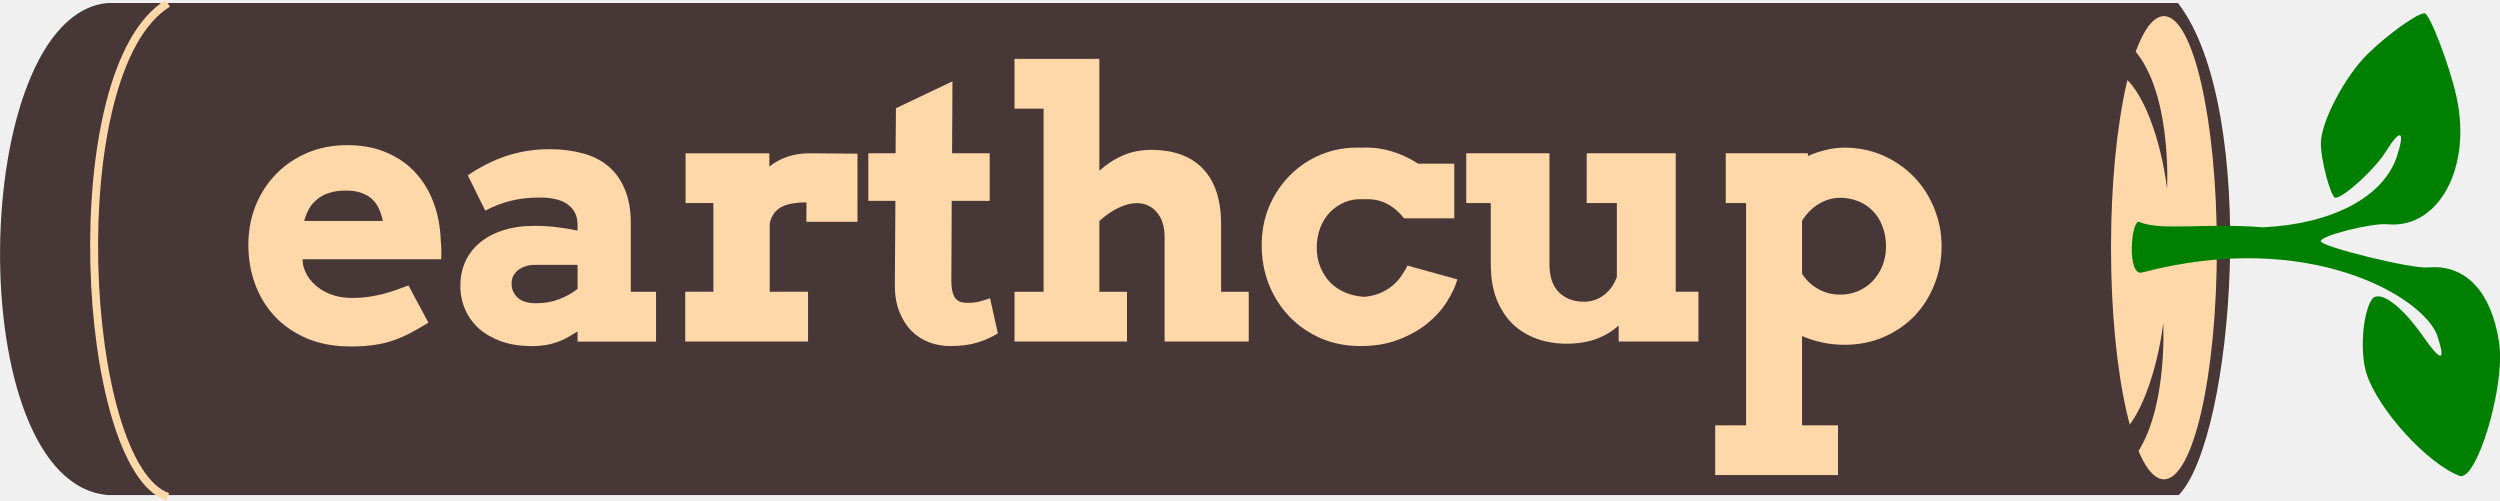
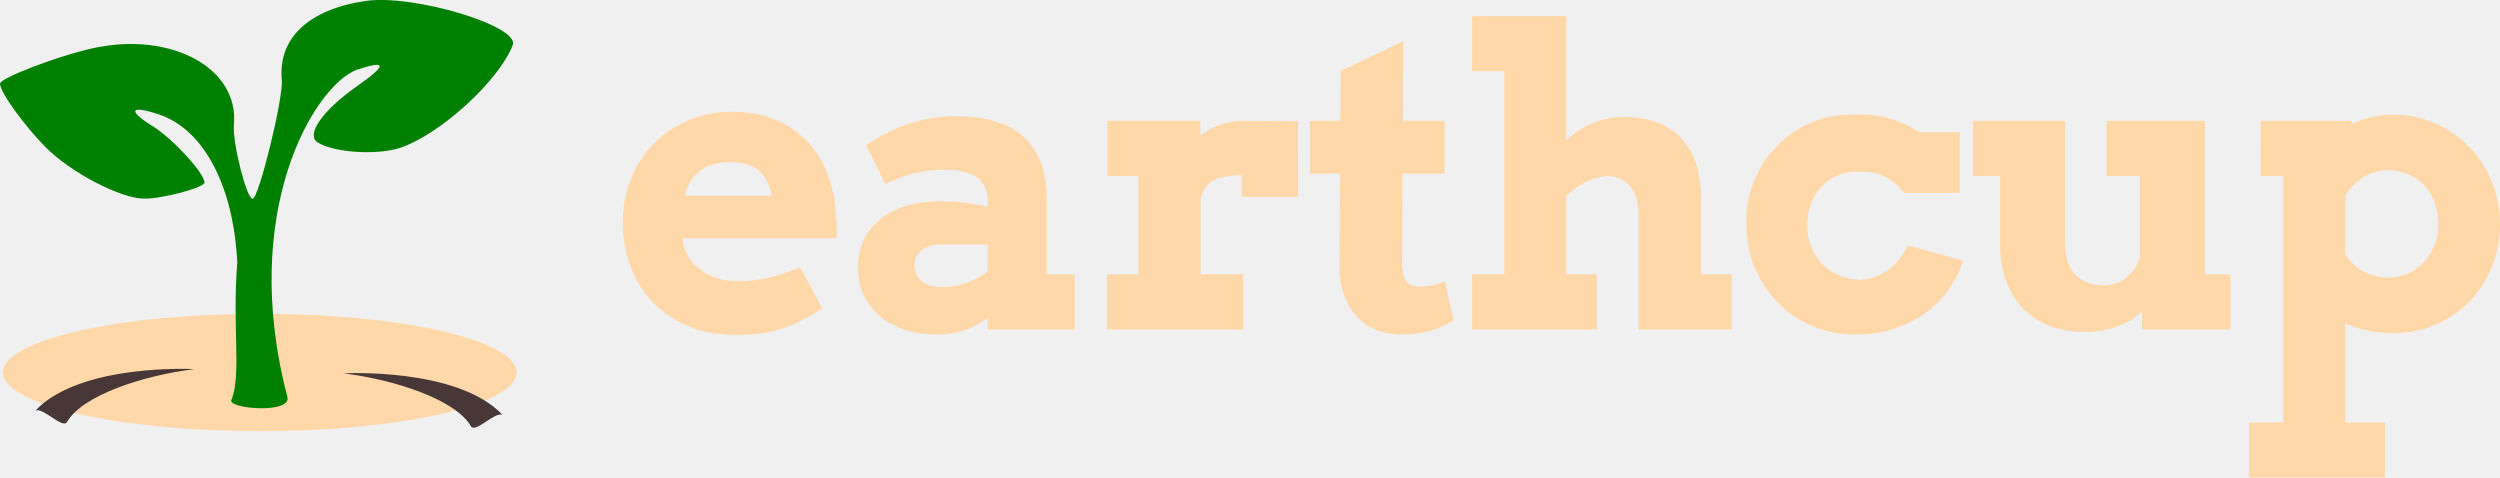
- <svg xmlns="http://www.w3.org/2000/svg" width="83.458mm" height="16.714mm" version="1.1" viewBox="0 0 83.458 16.714">
-   <g transform="translate(-28.411 -125.23)">
-     <path d="m32.019 125.33h69.1c2.734 3.556 1.87 14.522 0.025 16.427h-69.124c-4.947-0.397-4.67-16.041 0-16.427z" fill="#483737" />
-     <g transform="matrix(.30339 0 0 .30339 11.722 22.692)" aria-label="earthcup.io">
-       <g fill="#ffd8aa" stroke-width="1.024">
-         <path d="m88.295 366.5 0.06 0.62q0.22 0.9 0.74 1.579 0.54 0.68 1.26 1.14t1.599 0.7q0.88 0.22 1.779 0.22 0.9 0 1.699-0.1 0.82-0.12 1.579-0.3 0.76-0.2 1.479-0.44 0.72-0.26 1.459-0.54l2.199 4.098q-1.14 0.7-2.099 1.2-0.94 0.48-1.899 0.8-0.96 0.32-2.039 0.46-1.08 0.16-2.519 0.16-2.699 0-4.798-0.88-2.099-0.9-3.539-2.419-1.419-1.519-2.179-3.559-0.74-2.039-0.74-4.318t0.78-4.278q0.8-1.999 2.239-3.479 1.439-1.499 3.439-2.359 1.999-0.86 4.438-0.86 2.439 0 4.318 0.82 1.899 0.8 3.199 2.239 1.3 1.419 1.999 3.359 0.7 1.919 0.76 4.138 0.06 0.5 0.06 1 0.02 0.48-0.02 1zm4.778-7.557q-1.12 0-1.919 0.28-0.78 0.26-1.319 0.74-0.54 0.46-0.86 1.06t-0.5 1.26h8.657q-0.14-0.68-0.4-1.28t-0.72-1.06q-0.46-0.46-1.179-0.72-0.7-0.28-1.759-0.28z" />
-         <path d="m118.56 374.44q-0.7 0.44-1.28 0.76-0.58 0.3-1.159 0.48-0.58 0.2-1.2 0.28-0.62 0.1-1.359 0.1-1.859 0-3.339-0.5-1.459-0.52-2.479-1.399-1-0.9-1.539-2.099-0.54-1.22-0.54-2.639 0-1.439 0.54-2.659 0.56-1.22 1.599-2.079 1.04-0.88 2.539-1.359 1.519-0.5 3.459-0.5 1.419 0 2.579 0.16 1.179 0.14 2.179 0.36v-0.64q0-0.78-0.3-1.339-0.3-0.58-0.84-0.94-0.54-0.38-1.3-0.54-0.76-0.18-1.659-0.18-1.879 0-3.319 0.38-1.419 0.36-2.739 1.06l-1.919-3.878q2.039-1.399 4.258-2.139 2.239-0.74 4.738-0.74 1.939 0 3.579 0.44 1.659 0.42 2.839 1.399 1.179 0.96 1.839 2.519 0.68 1.559 0.68 3.799v7.537h2.779v5.478h-8.637zm-4.558-3.099q1.419 0 2.579-0.46 1.159-0.46 1.979-1.12v-2.639h-4.798q-0.46 0-0.9 0.14-0.44 0.14-0.8 0.4-0.34 0.26-0.56 0.64-0.2 0.38-0.2 0.88 0 0.92 0.66 1.539 0.68 0.62 2.039 0.62z" />
-         <path d="m149.36 362.38h-5.618v-2.139q-0.82 0-1.499 0.12-0.68 0.1-1.2 0.36-0.5 0.26-0.86 0.72-0.34 0.46-0.48 1.14v7.497h4.218v5.478h-13.515v-5.478h3.099v-9.756h-3.059v-5.478h9.216v1.459q0.88-0.7 1.979-1.08t2.399-0.38q1.319 0 2.719 0.02 1.399 0.02 2.599 0.02z" />
-         <path d="m159.77 354.84h4.138v5.238h-4.178l-0.04 8.757q0 0.76 0.12 1.24 0.12 0.46 0.34 0.74 0.24 0.28 0.56 0.38 0.32 0.1 0.74 0.1 0.76 0 1.339-0.14 0.58-0.16 1.159-0.36l0.86 3.858q-1.02 0.64-2.279 1.02-1.24 0.38-2.959 0.38-1.22 0-2.339-0.42-1.1-0.42-1.939-1.26-0.84-0.86-1.339-2.139-0.5-1.28-0.48-2.979l0.06-9.176h-2.979v-5.238h2.999l0.04-4.958 6.218-2.959z" />
-         <path d="m166.64 344.45h9.336v12.315q1.179-1.08 2.579-1.679 1.419-0.62 3.119-0.62 3.739 0 5.718 2.099 1.979 2.079 1.979 6.098v7.417h3.039v5.478h-9.256v-11.495q0-1.739-0.86-2.739-0.86-1-2.219-1-0.9 0-1.959 0.5-1.06 0.5-2.139 1.459v7.797h3.039v5.478h-12.375v-5.478h3.199v-20.152h-3.199z" />
-         <path d="m209.51 362q-0.86-1.08-1.919-1.619-1.06-0.56-2.499-0.48-1.159-0.08-2.119 0.32-0.94 0.4-1.639 1.12-0.68 0.72-1.06 1.719-0.38 0.98-0.38 2.219 0 1.1 0.4 2.079 0.4 0.98 1.08 1.699 0.7 0.7 1.639 1.1 0.96 0.4 2.079 0.48 0.94-0.08 1.699-0.38 0.78-0.32 1.379-0.8 0.6-0.5 1.02-1.1 0.44-0.62 0.68-1.16l5.498 1.519q-0.34 1.2-1.179 2.499-0.82 1.3-2.159 2.379-1.319 1.06-3.159 1.759-1.819 0.7-4.158 0.7-2.379 0-4.378-0.86-1.999-0.88-3.439-2.379t-2.259-3.519q-0.8-2.019-0.8-4.338 0-2.299 0.82-4.258 0.84-1.979 2.299-3.439 1.459-1.479 3.459-2.299 2.019-0.82 4.378-0.74 1.679-0.08 3.259 0.38 1.579 0.46 2.999 1.379h3.978v6.018z" />
-         <path d="m229.6 354.84h9.796v15.234h2.499v5.478h-8.777v-1.759q-1.06 0.96-2.479 1.479t-3.279 0.52q-1.719 0-3.239-0.54-1.519-0.54-2.659-1.619-1.12-1.1-1.779-2.739-0.64-1.639-0.64-3.858v-6.717h-2.699v-5.478h9.156v12.195q0 2.079 1.06 3.119 1.06 1.02 2.759 1.02 1.2 0 2.179-0.74 0.98-0.74 1.419-1.999v-8.117h-3.319z" />
-         <path d="m244.9 354.84h9.036v0.3c0.64-0.28 1.293-0.5 1.959-0.66 0.666-0.173 1.353-0.26 2.059-0.26 1.519 0 2.932 0.287 4.238 0.86 1.306 0.573 2.439 1.353 3.399 2.339 0.96 0.986 1.706 2.139 2.239 3.459 0.546 1.319 0.82 2.719 0.82 4.198 0 1.493-0.267 2.899-0.8 4.218-0.52 1.319-1.253 2.472-2.199 3.459-0.946 0.973-2.079 1.746-3.399 2.319-1.306 0.56-2.739 0.84-4.298 0.84-0.88 0-1.699-0.087-2.459-0.26-0.76-0.16-1.493-0.393-2.199-0.7v9.82h3.958v5.478h-13.515v-5.478h3.399v-24.454h-2.239zm12.615 4.898c-0.84 0-1.626 0.22-2.359 0.66s-1.353 1.06-1.859 1.859v5.838c0.426 0.68 1.006 1.233 1.739 1.659 0.733 0.426 1.559 0.64 2.479 0.64 0.68 0 1.326-0.127 1.939-0.38 0.613-0.267 1.146-0.633 1.599-1.1 0.453-0.48 0.813-1.04 1.08-1.679 0.267-0.653 0.4-1.359 0.4-2.119 0-0.84-0.133-1.593-0.4-2.259-0.253-0.666-0.606-1.226-1.06-1.679-0.453-0.466-0.986-0.82-1.599-1.06-0.613-0.253-1.266-0.38-1.959-0.38z" />
-       </g>
-       <path d="m73.473 338.34c-11.931 7.322-9.634 51.019 0 54.306" fill="none" stroke="#ffd8aa" stroke-width=".872px" />
+ <svg xmlns="http://www.w3.org/2000/svg" width="75.281mm" height="14.382mm" viewBox="0 0 75.281 14.382" version="1.1" id="svg86914">
+   <defs id="defs86911" />
+   <g id="layer1" transform="translate(-15.88425,-106.4682)">
+     <g id="flowRoot458-2" style="font-style:normal;font-weight:normal;font-size:40px;line-height:1.25;font-family:sans-serif;letter-spacing:0px;word-spacing:0px;fill:#ffffff;fill-opacity:1;stroke:none" transform="matrix(0.3033899,0,0,0.3033899,11.72193,22.69167)" aria-label="earthcup.io">
+       <path id="path627-6" style="font-style:normal;font-variant:normal;font-weight:bold;font-stretch:normal;font-family:Arvo;-inkscape-font-specification:'Arvo Bold';letter-spacing:-0.827px;fill:#ffd8aa;fill-opacity:1;stroke-width:1.024" d="m 81.493,299.785 0.06,0.62 q 0.22,0.9 0.74,1.579 0.54,0.68 1.26,1.14 0.72,0.46 1.599,0.7 0.88,0.22 1.779,0.22 0.9,0 1.699,-0.1 0.82,-0.12 1.579,-0.3 0.76,-0.2 1.479,-0.44 0.72,-0.26 1.459,-0.54 l 2.199,4.098 q -1.14,0.7 -2.099,1.2 -0.94,0.48 -1.899,0.8 -0.96,0.32 -2.039,0.46 -1.08,0.16 -2.519,0.16 -2.699,0 -4.798,-0.88 -2.099,-0.9 -3.539,-2.419 -1.419,-1.519 -2.179,-3.559 -0.74,-2.039 -0.74,-4.318 0,-2.279 0.78,-4.278 0.8,-1.999 2.239,-3.479 1.439,-1.499 3.439,-2.359 1.999,-0.86 4.438,-0.86 2.439,0 4.318,0.82 1.899,0.8 3.199,2.239 1.3,1.419 1.999,3.359 0.7,1.919 0.76,4.138 0.06,0.5 0.06,1 0.02,0.48 -0.02,1 z m 4.778,-7.557 q -1.12,0 -1.919,0.28 -0.78,0.26 -1.319,0.74 -0.54,0.46 -0.86,1.06 -0.32,0.6 -0.5,1.26 h 8.657 q -0.14,-0.68 -0.4,-1.28 -0.26,-0.6 -0.72,-1.06 -0.46,-0.46 -1.18,-0.72 -0.7,-0.28 -1.759,-0.28 z" />
+       <path id="path629-1" style="font-style:normal;font-variant:normal;font-weight:bold;font-stretch:normal;font-family:Arvo;-inkscape-font-specification:'Arvo Bold';letter-spacing:-0.827px;fill:#ffd8aa;fill-opacity:1;stroke-width:1.024" d="m 111.754,307.722 q -0.7,0.44 -1.279,0.76 -0.58,0.3 -1.16,0.48 -0.58,0.2 -1.2,0.28 -0.62,0.1 -1.359,0.1 -1.859,0 -3.339,-0.5 -1.459,-0.52 -2.479,-1.399 -1,-0.9 -1.539,-2.099 -0.54,-1.22 -0.54,-2.639 0,-1.439 0.54,-2.659 0.56,-1.22 1.599,-2.079 1.04,-0.88 2.539,-1.359 1.519,-0.5 3.459,-0.5 1.419,0 2.579,0.16 1.18,0.14 2.179,0.36 v -0.64 q 0,-0.78 -0.3,-1.339 -0.3,-0.58 -0.84,-0.94 -0.54,-0.38 -1.299,-0.54 -0.76,-0.18 -1.659,-0.18 -1.879,0 -3.319,0.38 -1.419,0.36 -2.739,1.06 l -1.919,-3.878 q 2.039,-1.399 4.258,-2.139 2.239,-0.74 4.738,-0.74 1.939,0 3.579,0.44 1.659,0.42 2.839,1.399 1.18,0.96 1.839,2.519 0.68,1.559 0.68,3.799 v 7.537 h 2.779 v 5.478 h -8.637 z m -4.558,-3.099 q 1.419,0 2.579,-0.46 1.16,-0.46 1.979,-1.12 v -2.639 h -4.798 q -0.46,0 -0.9,0.14 -0.44,0.14 -0.8,0.4 -0.34,0.26 -0.56,0.64 -0.2,0.38 -0.2,0.88 0,0.92 0.66,1.539 0.68,0.62 2.039,0.62 z" />
+       <path id="path631-8" style="font-style:normal;font-variant:normal;font-weight:bold;font-stretch:normal;font-family:Arvo;-inkscape-font-specification:'Arvo Bold';letter-spacing:-0.827px;fill:#ffd8aa;fill-opacity:1;stroke-width:1.024" d="m 142.555,295.666 h -5.618 v -2.139 q -0.82,0 -1.499,0.12 -0.68,0.1 -1.2,0.36 -0.5,0.26 -0.86,0.72 -0.34,0.46 -0.48,1.14 v 7.497 h 4.218 v 5.478 h -13.515 v -5.478 h 3.099 v -9.756 h -3.059 v -5.478 h 9.216 v 1.459 q 0.88,-0.7 1.979,-1.08 1.1,-0.38 2.399,-0.38 1.319,0 2.719,0.02 1.399,0.02 2.599,0.02 z" />
+       <path id="path633-7" style="font-style:normal;font-variant:normal;font-weight:bold;font-stretch:normal;font-family:Arvo;-inkscape-font-specification:'Arvo Bold';letter-spacing:-0.827px;fill:#ffd8aa;fill-opacity:1;stroke-width:1.024" d="m 152.964,288.129 h 4.138 v 5.238 h -4.178 l -0.04,8.757 q 0,0.76 0.12,1.24 0.12,0.46 0.34,0.74 0.24,0.28 0.56,0.38 0.32,0.1 0.74,0.1 0.76,0 1.339,-0.14 0.58,-0.16 1.16,-0.36 l 0.86,3.858 q -1.02,0.64 -2.279,1.02 -1.24,0.38 -2.959,0.38 -1.22,0 -2.339,-0.42 -1.1,-0.42 -1.939,-1.26 -0.84,-0.86 -1.339,-2.139 -0.5,-1.279 -0.48,-2.979 l 0.06,-9.176 h -2.979 v -5.238 h 2.999 l 0.04,-4.958 6.218,-2.959 z" />
+       <path id="path635-9" style="font-style:normal;font-variant:normal;font-weight:bold;font-stretch:normal;font-family:Arvo;-inkscape-font-specification:'Arvo Bold';letter-spacing:-0.827px;fill:#ffd8aa;fill-opacity:1;stroke-width:1.024" d="m 159.834,277.733 h 9.336 v 12.315 q 1.18,-1.08 2.579,-1.679 1.419,-0.62 3.119,-0.62 3.739,0 5.718,2.099 1.979,2.079 1.979,6.098 v 7.417 h 3.039 v 5.478 h -9.256 v -11.495 q 0,-1.739 -0.86,-2.739 -0.86,-1 -2.219,-1 -0.9,0 -1.959,0.5 -1.06,0.5 -2.139,1.459 v 7.797 h 3.039 v 5.478 h -12.375 v -5.478 h 3.199 v -20.152 h -3.199 z" />
+       <path id="path637-2" style="font-style:normal;font-variant:normal;font-weight:bold;font-stretch:normal;font-family:Arvo;-inkscape-font-specification:'Arvo Bold';letter-spacing:-0.827px;fill:#ffd8aa;fill-opacity:1;stroke-width:1.024" d="m 202.71,295.287 q -0.86,-1.08 -1.919,-1.619 -1.06,-0.56 -2.499,-0.48 -1.16,-0.08 -2.119,0.32 -0.94,0.4 -1.639,1.12 -0.68,0.72 -1.06,1.719 -0.38,0.98 -0.38,2.219 0,1.1 0.4,2.079 0.4,0.98 1.08,1.699 0.7,0.7 1.639,1.1 0.96,0.4 2.079,0.48 0.94,-0.08 1.699,-0.38 0.78,-0.32 1.379,-0.8 0.6,-0.5 1.02,-1.1 0.44,-0.62 0.68,-1.16 l 5.498,1.519 q -0.34,1.2 -1.18,2.499 -0.82,1.299 -2.159,2.379 -1.319,1.06 -3.159,1.759 -1.819,0.7 -4.158,0.7 -2.379,0 -4.378,-0.86 -1.999,-0.88 -3.439,-2.379 -1.439,-1.499 -2.259,-3.519 -0.8,-2.019 -0.8,-4.338 0,-2.299 0.82,-4.258 0.84,-1.979 2.299,-3.439 1.459,-1.479 3.459,-2.299 2.019,-0.82 4.378,-0.74 1.679,-0.08 3.259,0.38 1.579,0.46 2.999,1.379 h 3.978 v 6.018 z" />
+       <path id="path639-0" style="font-style:normal;font-variant:normal;font-weight:bold;font-stretch:normal;font-family:Arvo;-inkscape-font-specification:'Arvo Bold';letter-spacing:-0.827px;fill:#ffd8aa;fill-opacity:1;stroke-width:1.024" d="m 222.795,288.129 h 9.796 v 15.234 h 2.499 v 5.478 h -8.777 v -1.759 q -1.06,0.96 -2.479,1.479 -1.419,0.52 -3.279,0.52 -1.719,0 -3.239,-0.54 -1.519,-0.54 -2.659,-1.619 -1.12,-1.1 -1.779,-2.739 -0.64,-1.639 -0.64,-3.858 v -6.717 h -2.699 v -5.478 h 9.156 v 12.195 q 0,2.079 1.06,3.119 1.06,1.02 2.759,1.02 1.2,0 2.179,-0.74 0.98,-0.74 1.419,-1.999 v -8.117 h -3.319 z" />
+       <path id="path641-2" style="font-style:normal;font-variant:normal;font-weight:bold;font-stretch:normal;font-family:Arvo;-inkscape-font-specification:'Arvo Bold';letter-spacing:-0.827px;fill:#ffd8aa;fill-opacity:1;stroke-width:1.024" d="m 238.102,288.129 h 9.036 v 0.3 c 0.64,-0.28 1.293,-0.5 1.959,-0.66 0.666,-0.173 1.353,-0.26 2.059,-0.26 1.519,0 2.932,0.287 4.238,0.86 1.306,0.573 2.439,1.353 3.399,2.339 0.96,0.986 1.706,2.139 2.239,3.459 0.546,1.319 0.82,2.719 0.82,4.198 0,1.493 -0.267,2.899 -0.8,4.218 -0.52,1.319 -1.253,2.472 -2.199,3.459 -0.946,0.973 -2.079,1.746 -3.399,2.319 -1.306,0.56 -2.739,0.84 -4.298,0.84 -0.88,0 -1.699,-0.087 -2.459,-0.26 -0.76,-0.16 -1.493,-0.393 -2.199,-0.7 v 9.82 h 3.958 v 5.478 h -13.515 v -5.478 h 3.399 v -24.454 h -2.239 z m 12.615,4.898 c -0.84,0 -1.626,0.22 -2.359,0.66 -0.733,0.44 -1.353,1.06 -1.859,1.859 v 5.838 c 0.426,0.68 1.006,1.233 1.739,1.659 0.733,0.426 1.559,0.64 2.479,0.64 0.68,0 1.326,-0.127 1.939,-0.38 0.613,-0.267 1.146,-0.633 1.599,-1.1 0.453,-0.48 0.813,-1.04 1.08,-1.679 0.267,-0.653 0.4,-1.359 0.4,-2.119 0,-0.84 -0.133,-1.593 -0.4,-2.259 -0.253,-0.666 -0.606,-1.226 -1.06,-1.679 -0.453,-0.466 -0.986,-0.82 -1.599,-1.06 -0.613,-0.253 -1.266,-0.38 -1.959,-0.38 z" />
    </g>
-     <ellipse transform="rotate(90)" cx="133.5" cy="-100.65" rx="7.731" ry="1.767" fill="#ffd8aa" stroke-width="0" />
-     <path d="m109.77 136.42c0.303 0.917 0.14 0.915-0.502-6e-3 -0.727-1.031-1.457-1.539-1.687-1.173-0.306 0.489-0.39 1.764-0.168 2.463 0.385 1.196 2.021 2.995 3.101 3.41 0.572 0.219 1.541-3.007 1.327-4.434-0.253-1.714-1.123-2.637-2.377-2.521-0.539 0.051-3.579-0.693-3.579-0.879 0-0.185 1.701-0.613 2.237-0.563 1.698 0.157 2.81-1.895 2.298-4.237-0.225-1.043-0.901-2.808-1.069-2.807-0.253 6.8e-4 -1.238 0.71-1.903 1.364-0.766 0.753-1.558 2.267-1.56 2.983-8.5e-4 0.557 0.337 1.811 0.485 1.811 0.281 0 1.327-0.961 1.687-1.545 0.485-0.784 0.654-0.704 0.365 0.171-0.452 1.366-2.186 2.253-4.463 2.361-1.95-0.155-3.402 0.132-4.136-0.179-0.267-0.113-0.429 1.827 0.096 1.688 5.565-1.467 9.36 0.805 9.849 2.091z" fill="#008000" />
-     <path d="m99.506 126.74c0.105 0.226-0.564 0.823-0.345 0.95 0.806 0.467 1.4 2.282 1.594 3.837 0 0 0.186-3.434-1.249-4.787z" fill="#483737" />
-     <path d="m99.378 140.81c0.105-0.226-0.564-0.823-0.345-0.95 0.806-0.467 1.4-2.282 1.594-3.837 0 0 0.186 3.434-1.249 4.787z" fill="#483737" />
+     <g id="g91585" transform="rotate(-90,65.80687,157.5977)">
+       <ellipse ry="1.767" rx="7.731" cy="-105.721" cx="115.5" id="path2624" style="fill:#ffd8aa;fill-opacity:1;stroke:#999999;stroke-width:0;stroke-miterlimit:4;stroke-dasharray:none;stroke-dashoffset:0;stroke-opacity:1" transform="rotate(90)" />
+       <path style="fill:#008000;fill-opacity:1;stroke:none;stroke-width:0.181;stroke-miterlimit:4;stroke-dasharray:none" d="m 114.836,118.421 c 0.303,0.917 0.14,0.915 -0.502,-0.006 -0.727,-1.031 -1.457,-1.539 -1.687,-1.173 -0.306,0.489 -0.39,1.764 -0.168,2.463 0.385,1.196 2.021,2.995 3.101,3.41 0.572,0.219 1.541,-3.007 1.327,-4.434 -0.253,-1.714 -1.123,-2.637 -2.377,-2.52 -0.539,0.051 -3.579,-0.693 -3.579,-0.879 0,-0.185 1.701,-0.613 2.237,-0.563 1.698,0.157 2.81,-1.895 2.298,-4.237 -0.225,-1.043 -0.901,-2.808 -1.069,-2.807 -0.253,6.8e-4 -1.238,0.71 -1.903,1.364 -0.766,0.753 -1.558,2.267 -1.56,2.983 -8.5e-4,0.557 0.337,1.811 0.485,1.811 0.281,0 1.327,-0.961 1.687,-1.545 0.485,-0.784 0.654,-0.704 0.365,0.171 -0.452,1.366 -2.186,2.253 -4.463,2.361 -1.95,-0.155 -3.402,0.132 -4.136,-0.179 -0.267,-0.113 -0.429,1.827 0.096,1.688 5.565,-1.467 9.36,0.805 9.849,2.091 z" id="path460-9-8" />
+       <path id="path2753" d="m 104.573,108.742 c 0.105,0.226 -0.564,0.823 -0.345,0.95 0.806,0.467 1.4,2.282 1.594,3.837 0,0 0.186,-3.434 -1.249,-4.787 z" style="fill:#483737;fill-opacity:1;stroke:none;stroke-width:0.275px;stroke-linecap:butt;stroke-linejoin:miter;stroke-opacity:1" />
+       <path style="fill:#483737;fill-opacity:1;stroke:none;stroke-width:0.275px;stroke-linecap:butt;stroke-linejoin:miter;stroke-opacity:1" d="m 104.445,122.806 c 0.105,-0.226 -0.564,-0.823 -0.345,-0.95 0.806,-0.467 1.4,-2.282 1.594,-3.837 0,0 0.186,3.434 -1.249,4.787 z" id="path2223" />
+     </g>
  </g>
</svg>
